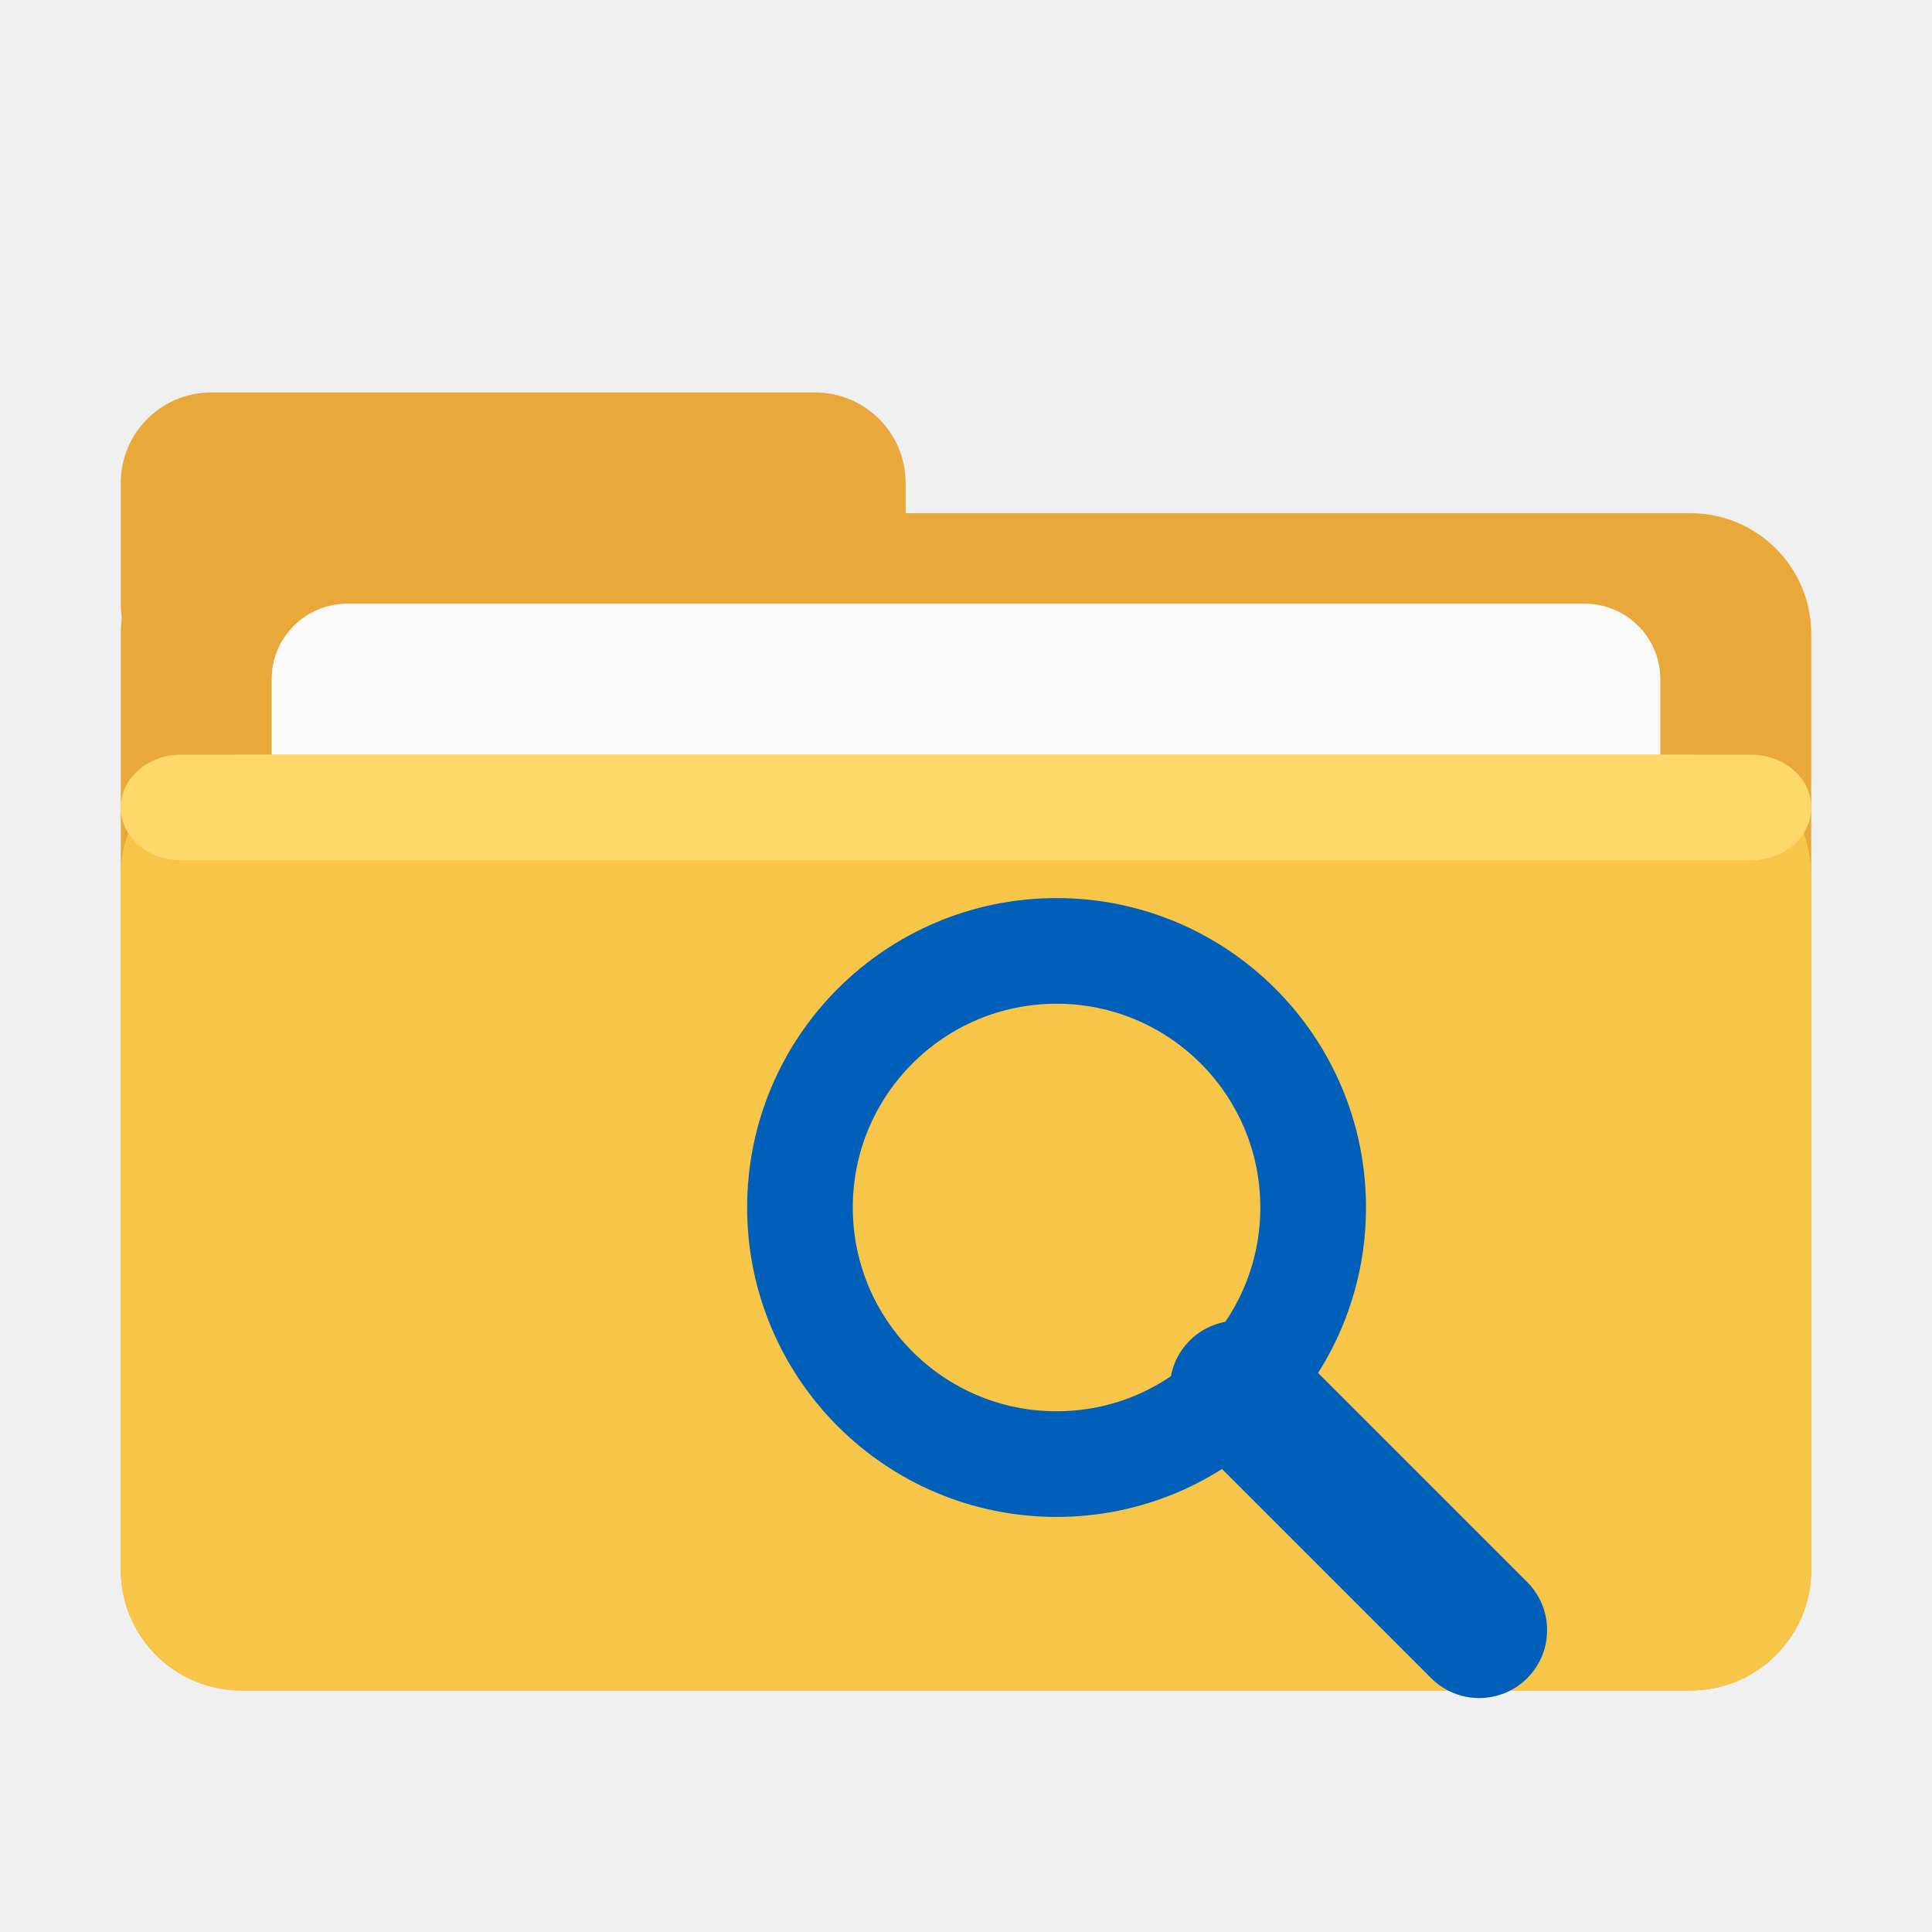
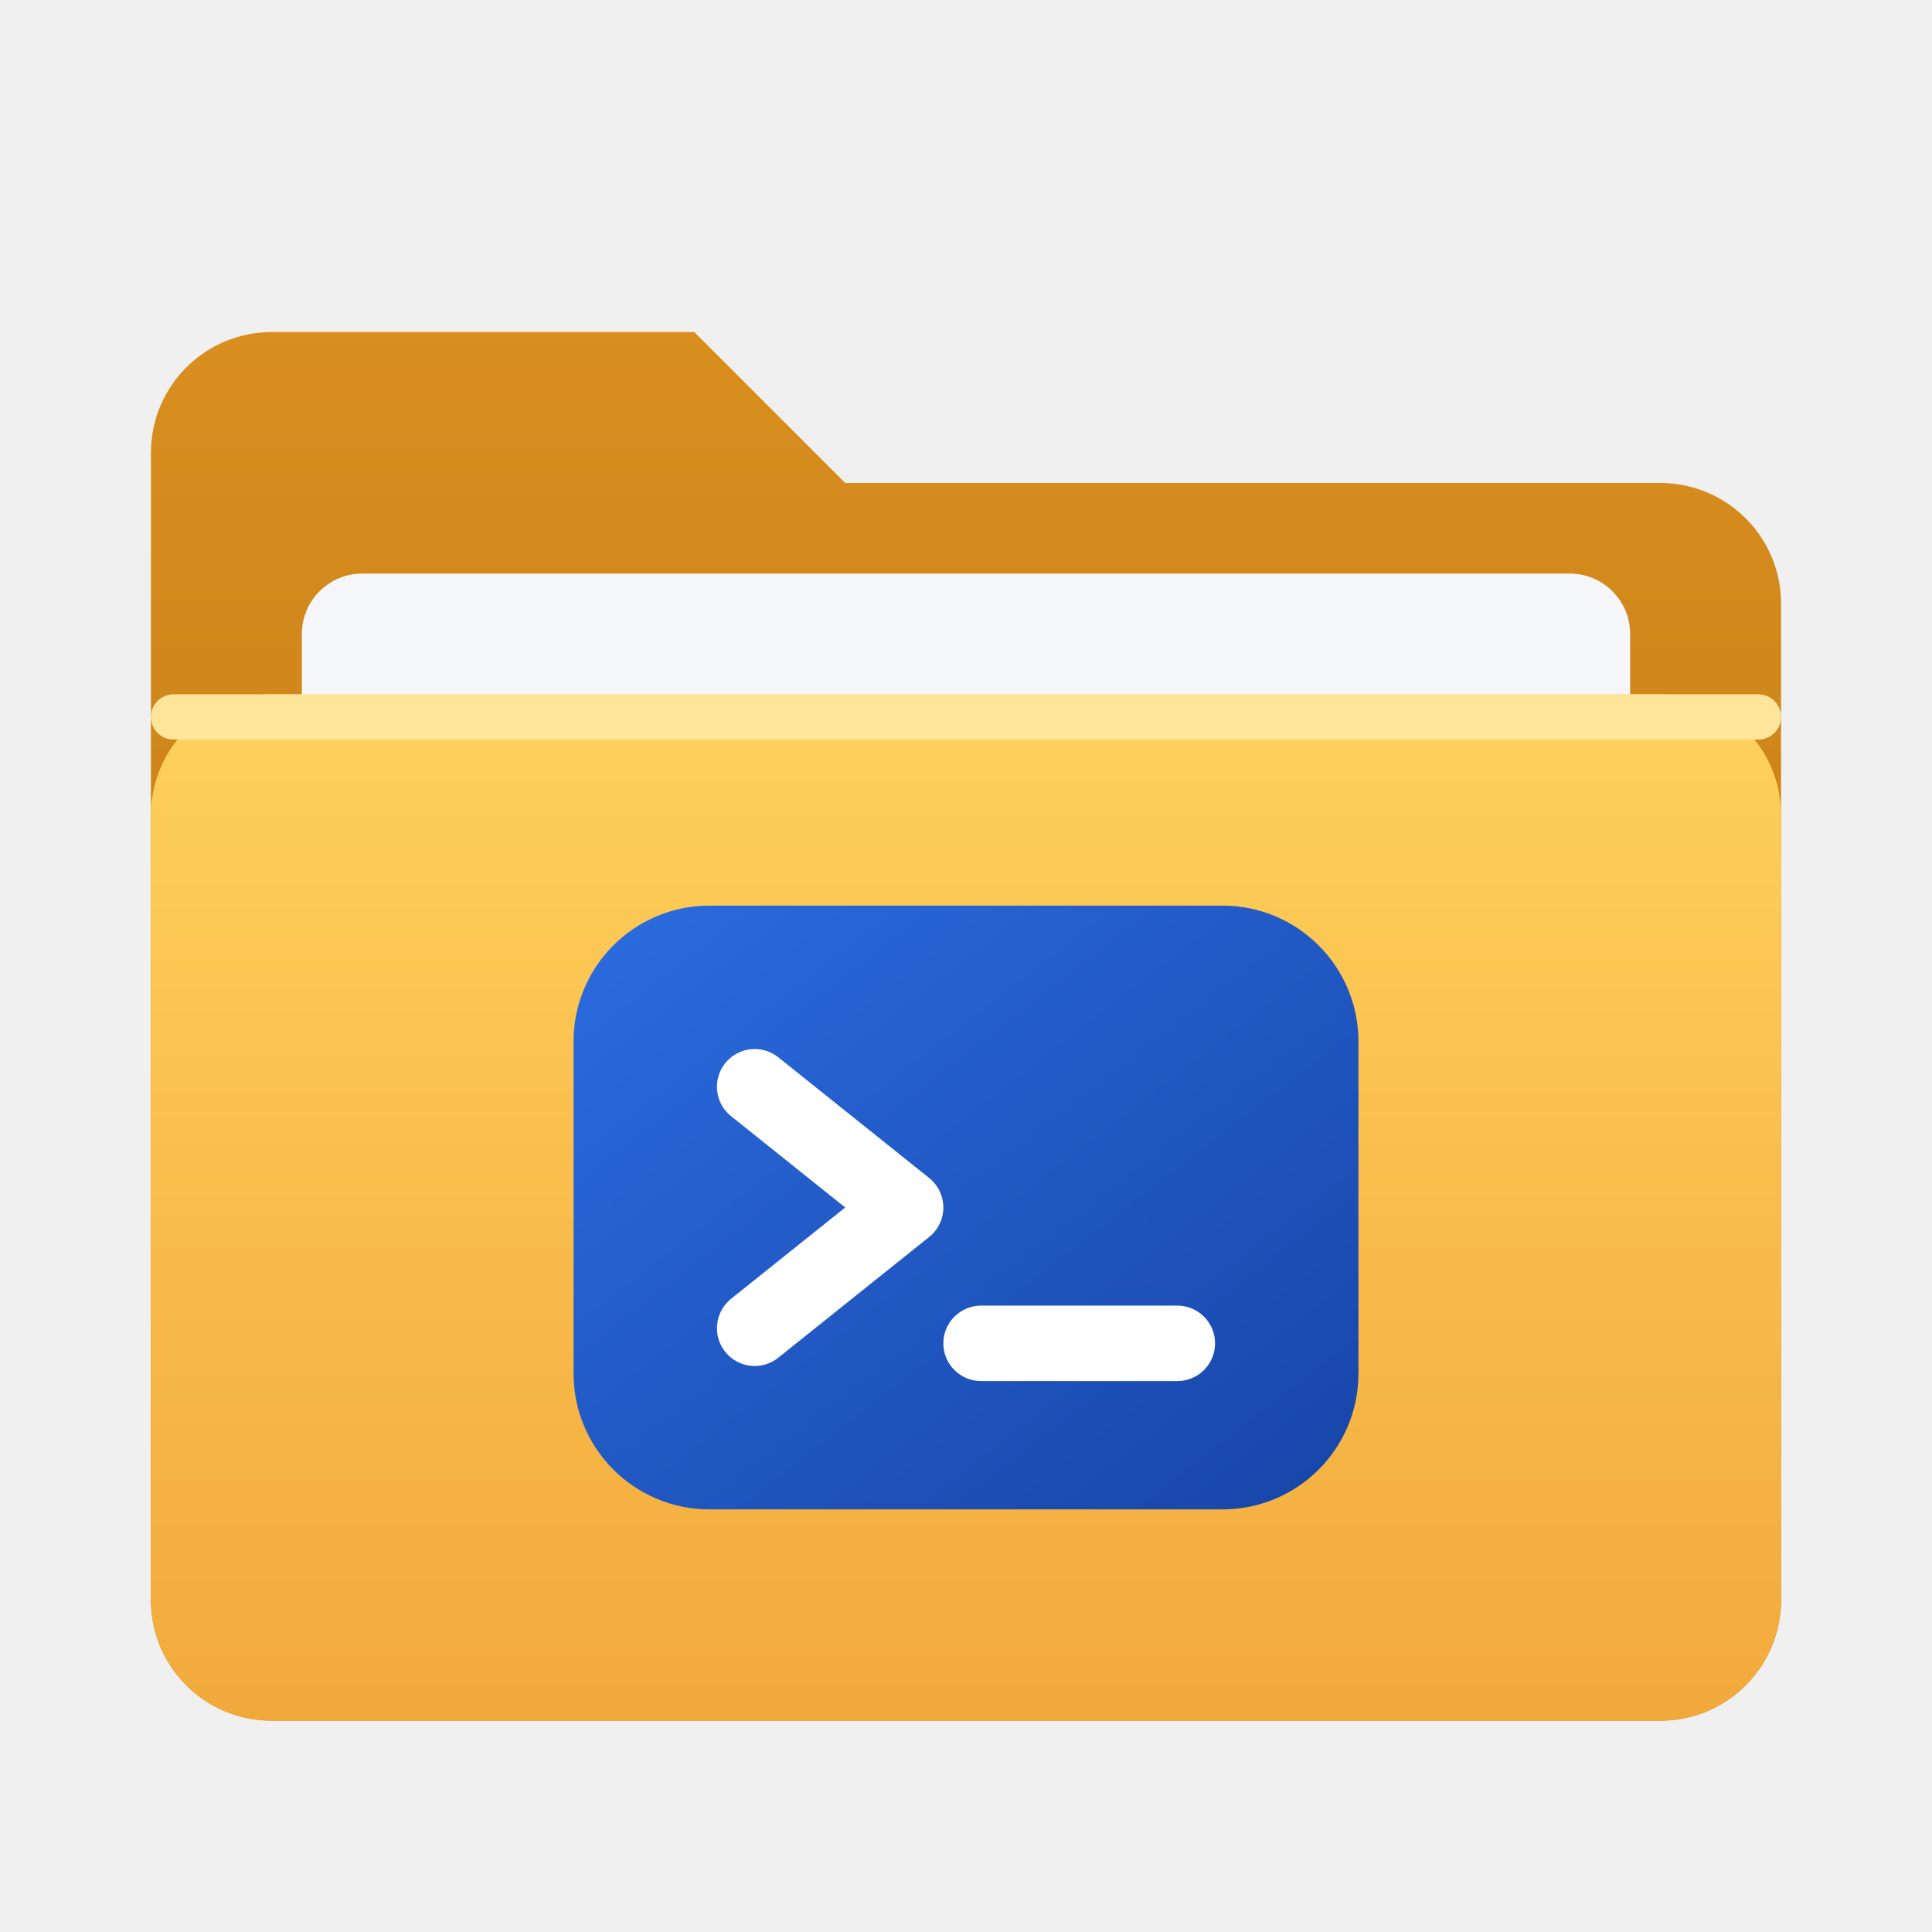
<svg xmlns="http://www.w3.org/2000/svg" width="128" height="128" viewBox="0 0 128 128">
-   <rect x="8" y="26" width="52" height="20" rx="6" fill="#E8A93A" />
-   <rect x="8" y="34" width="112" height="78" rx="8" fill="#E8A93A" />
-   <rect x="18" y="40" width="92" height="60" rx="5" fill="#FAFAFA" />
-   <rect x="8" y="50" width="112" height="62" rx="8" fill="#F7C548" />
-   <rect x="8" y="50" width="112" height="7" rx="4" fill="#FFD86B" />
-   <circle cx="70" cy="80" r="17" fill="none" stroke="#005FB8" stroke-width="7" />
-   <line x1="82" y1="92" x2="98" y2="108" stroke="#005FB8" stroke-width="9" stroke-linecap="round" />
+   <defs>
+     <linearGradient id="back" x1="0" y1="0" x2="0" y2="1">
+       <stop offset="0" stop-color="#D98E1F" />
+       <stop offset="1" stop-color="#B8720F" />
+     </linearGradient>
+     <linearGradient id="front" x1="0" y1="0" x2="0" y2="1">
+       <stop offset="0" stop-color="#FFD15C" />
+       <stop offset="1" stop-color="#F2A93B" />
+     </linearGradient>
+     <linearGradient id="badge" x1="0" y1="0" x2="1" y2="1">
+       <stop offset="0" stop-color="#2B6CDF" />
+       <stop offset="1" stop-color="#1745A8" />
+     </linearGradient>
+   </defs>
+   <path d="M10 30a8 8 0 0 1 8-8h28l10 10h54a8 8 0 0 1 8 8v66a8 8 0 0 1-8 8H18a8 8 0 0 1-8-8z" fill="url(#back)" />
+   <rect x="20" y="38" width="88" height="56" rx="4" fill="#F4F6FA" />
+   <path d="M10 54a8 8 0 0 1 8-8h92a8 8 0 0 1 8 8v52a8 8 0 0 1-8 8H18a8 8 0 0 1-8-8z" fill="url(#front)" />
+   <rect x="10" y="46" width="108" height="3" rx="1.5" fill="#FFE59A" />
+   <rect x="38" y="60" width="52" height="40" rx="9" fill="url(#badge)" />
+   <path d="M50 72l10 8-10 8" fill="none" stroke="#FFFFFF" stroke-width="5" stroke-linecap="round" stroke-linejoin="round" />
+   <line x1="65" y1="89" x2="78" y2="89" stroke="#FFFFFF" stroke-width="5" stroke-linecap="round" />
</svg>
